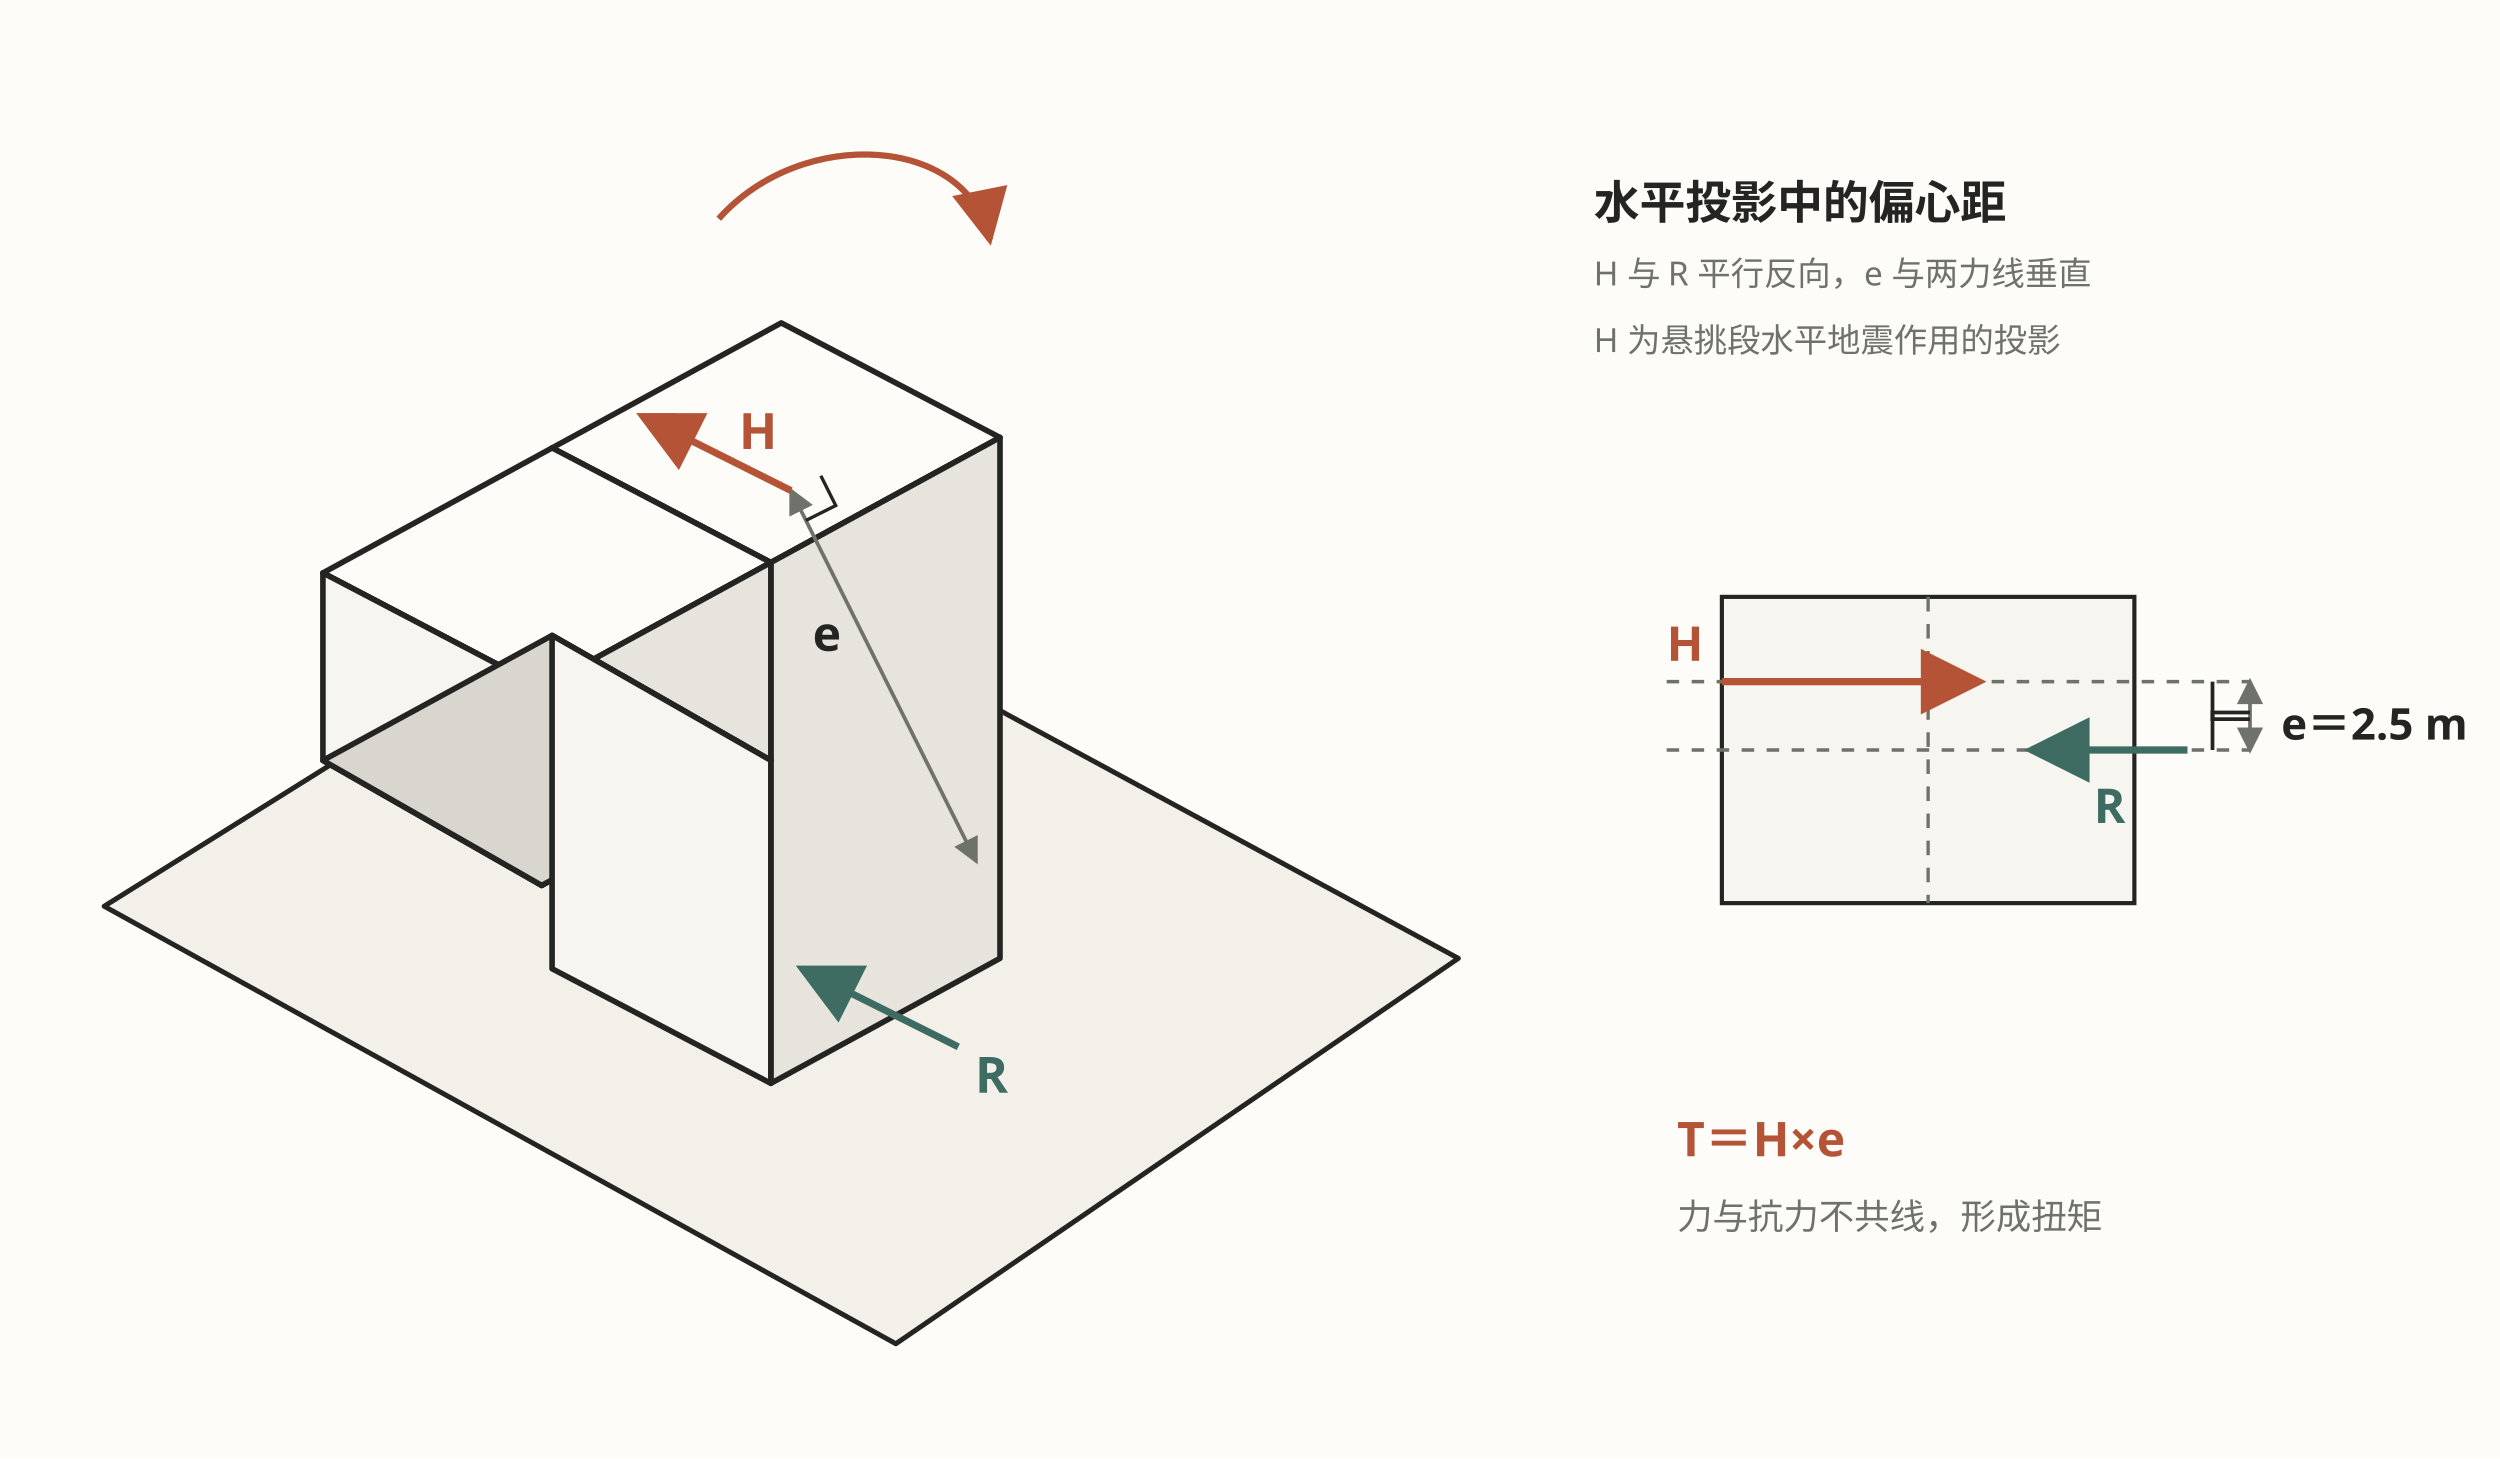
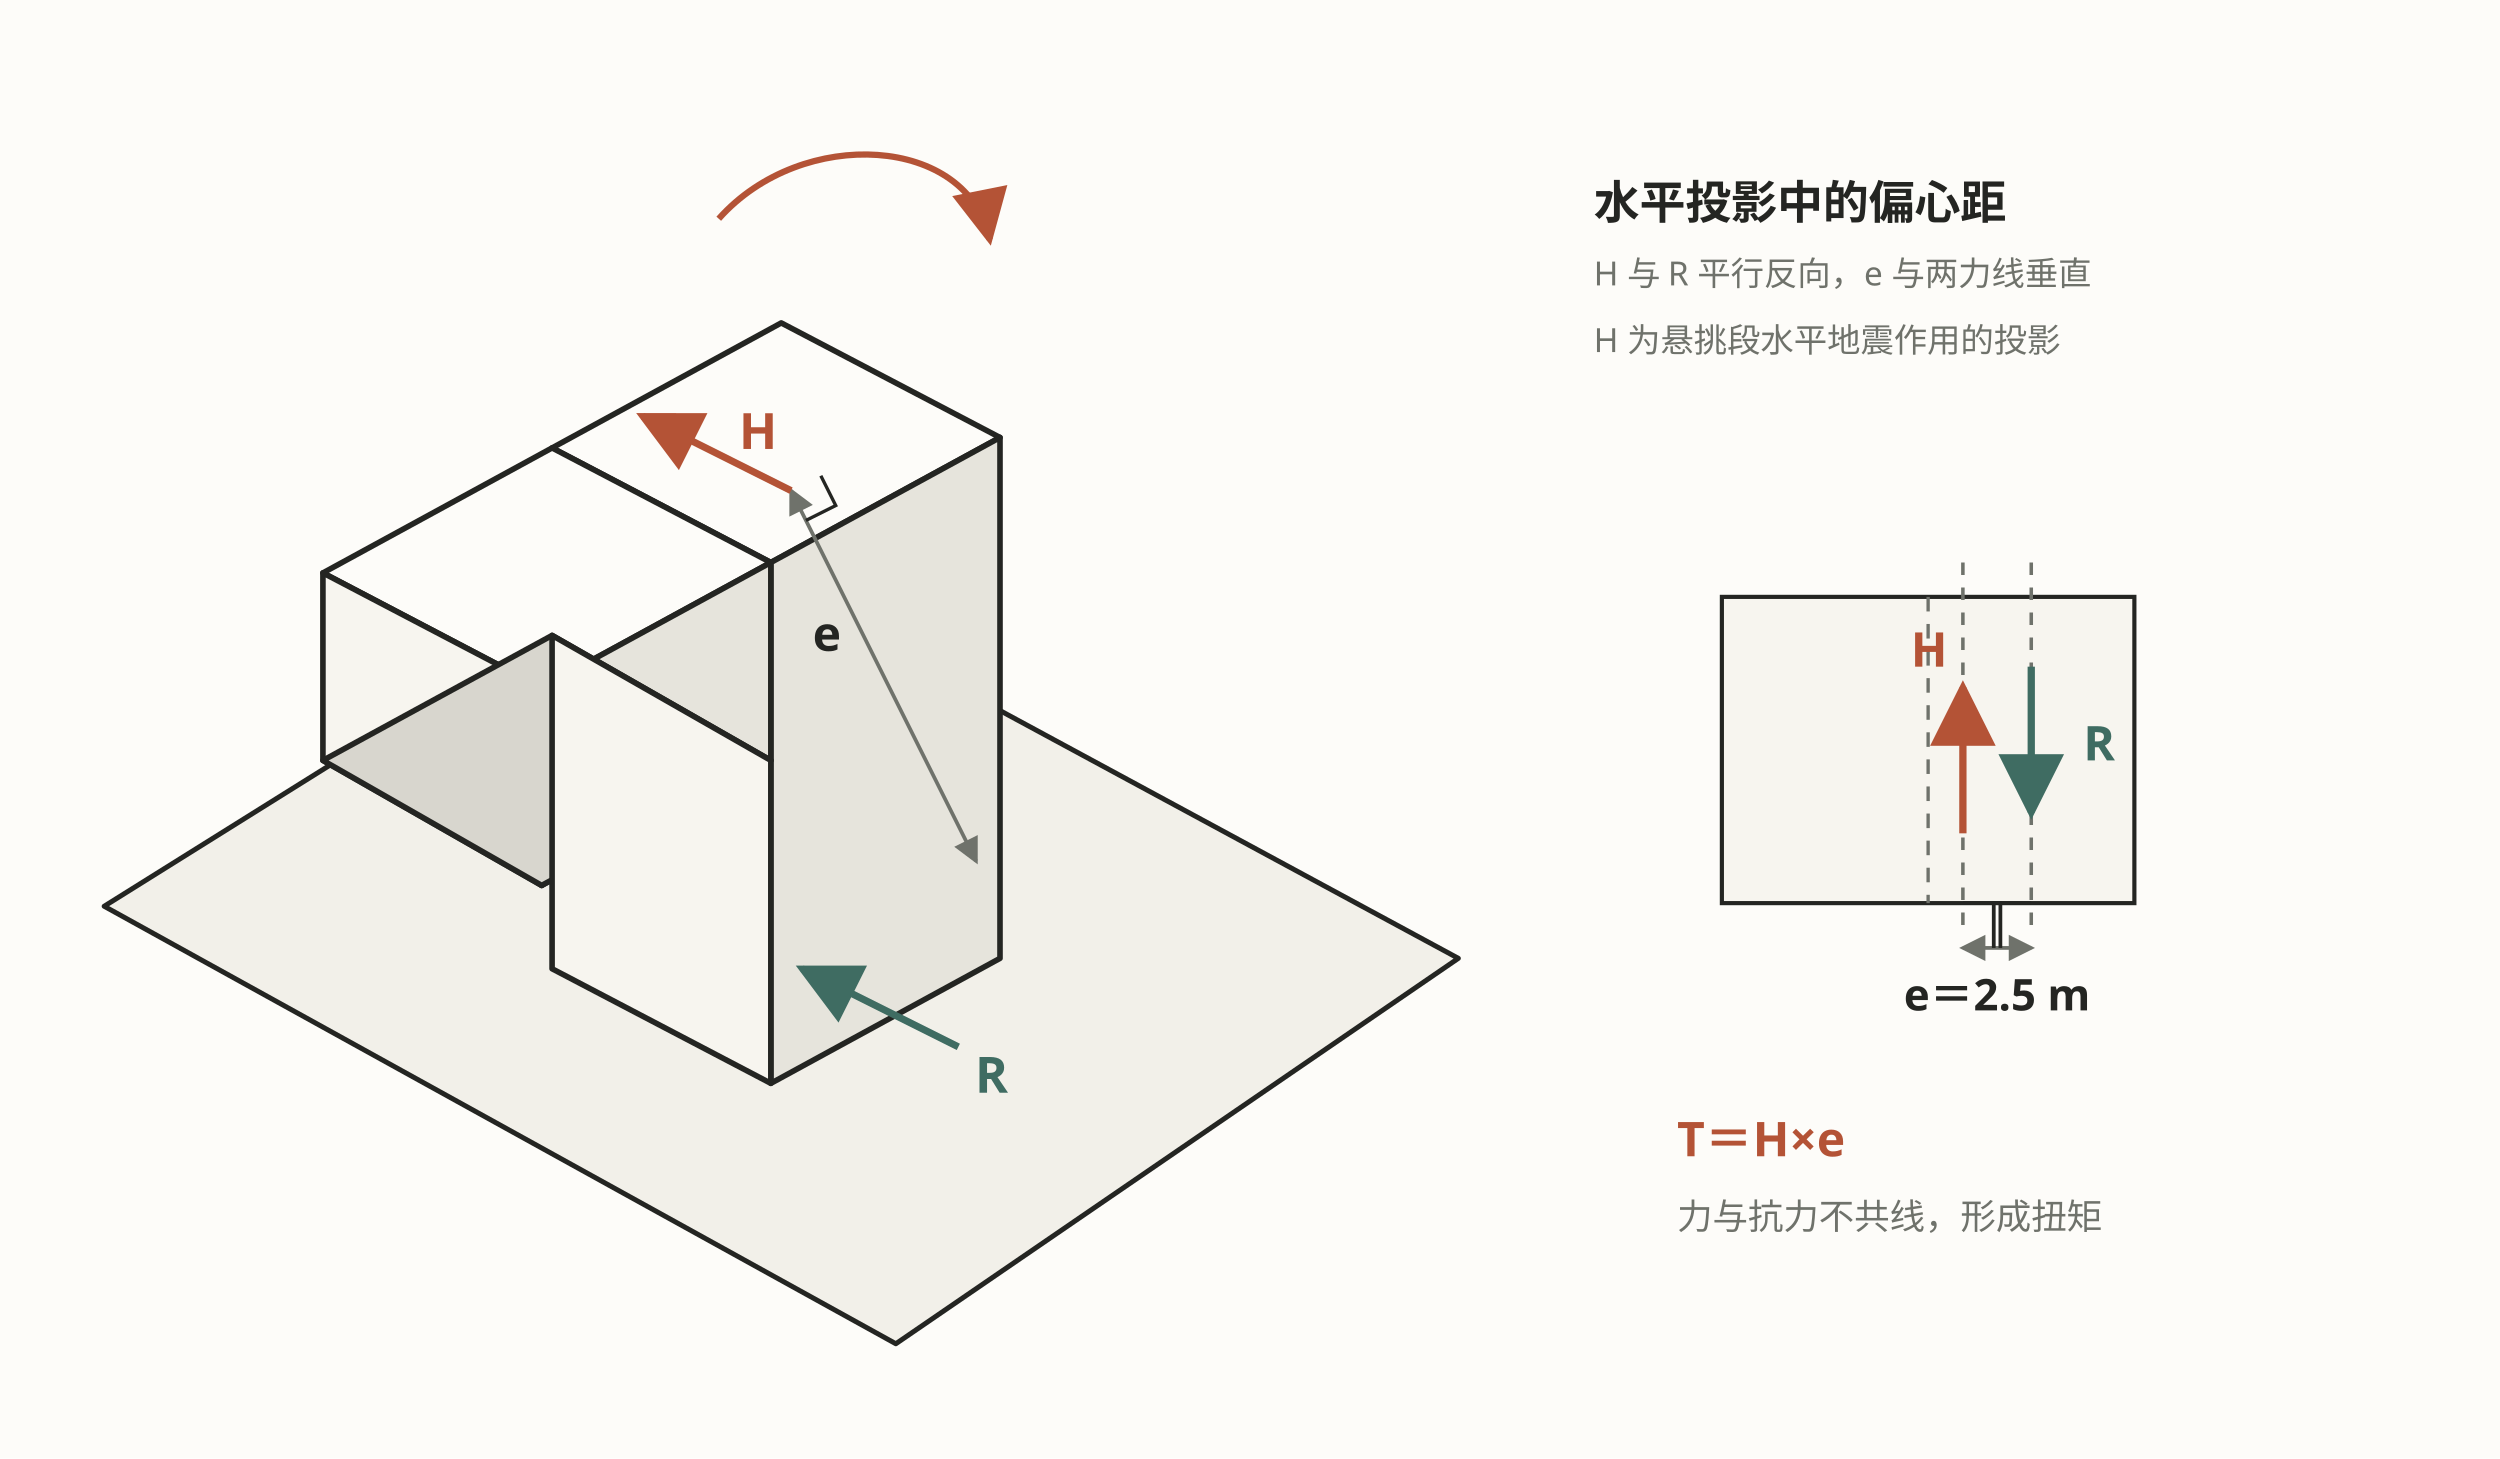
<svg xmlns="http://www.w3.org/2000/svg" viewBox="0 0 1200 700" role="img" aria-labelledby="torsionTitle torsionDesc">
  <defs>
    <marker id="torsionArrow" markerWidth="9" markerHeight="9" refX="8" refY="4.5" orient="auto">
      <path d="M0 0 9 4.5 0 9Z" fill="#b45336" />
    </marker>
    <marker id="torsionReactionArrow" markerWidth="9" markerHeight="9" refX="8" refY="4.5" orient="auto">
      <path d="M0 0 9 4.5 0 9Z" fill="#3f6c62" />
    </marker>
    <marker id="torsionDimensionArrow" markerWidth="7" markerHeight="7" refX="6" refY="3.5" orient="auto-start-reverse">
      <path d="M0 0 7 3.5 0 7Z" fill="#6f726b" />
    </marker>
  </defs>
  <rect width="1200" height="700" fill="#fdfcf9" />
  <path d="M50 435 430 645 700 460 330 260Z" fill="#f2f0e9" stroke="#242522" stroke-width="2.4" stroke-linejoin="round" />
  <g class="torsion-reference" />
  <g class="torsion-solid" stroke="#242522" stroke-width="2.7" stroke-linejoin="round">
    <path d="M375 155 265 215 370 270 480 210Z" fill="#fdfcf9" />
    <path d="M480 210 370 270 370 520 480 460Z" fill="#e6e4dc" />
    <path d="M265 215 155 275 260 330 370 270Z" fill="#fdfcf9" />
    <path d="M370 270 260 330 260 425 370 365Z" fill="#e6e4dc" />
    <path d="M155 275 260 330 260 425 155 365Z" fill="#f7f5ef" />
    <path d="M265 305 155 365 260 425 370 365Z" fill="#d8d6ce" />
    <path d="M265 305 370 365 370 520 265 465Z" fill="#f7f5ef" />
  </g>
  <path class="torsion-e-dimension-3d" d="M379.7 235.5L468.5 413.3" fill="none" stroke="#6f726b" stroke-width="1.8" marker-start="url(#torsionDimensionArrow)" marker-end="url(#torsionDimensionArrow)" />
  <path class="torsion-right-angle-3d" d="M394 228.35L401.15 242.65L386.85 249.8" fill="none" stroke="#242522" stroke-width="1.6" />
  <g class="torsion-force" fill="none" stroke-width="3.4">
    <path d="M379.7 235.5L308.4 199.8" stroke="#b45336" marker-end="url(#torsionArrow)" />
    <path class="torsion-r-3d" d="M460 502.5L385 465" stroke="#3f6c62" marker-end="url(#torsionReactionArrow)" />
  </g>
  <path class="torsion-moment" d="M345 105C385 60 465 65 475 115" fill="none" stroke="#b45336" stroke-width="3" marker-end="url(#torsionArrow)" />
  <g font-family="PingFang SC,Microsoft YaHei,sans-serif">
    <text class="torsion-h-label-3d" x="354.7" y="215.5" font-size="24" font-weight="700" fill="#b45336">H</text>
    <text class="torsion-r-label-3d" x="468" y="524.5" font-size="24" font-weight="700" fill="#3f6c62">R</text>
    <text class="torsion-e-label-3d" x="390.1" y="312.4" font-size="23" font-weight="700" fill="#242522">e</text>
  </g>
  <g font-family="PingFang SC,Microsoft YaHei,sans-serif">
    <text x="765" y="105" font-size="22" font-weight="700" fill="#242522">水平投影中的偏心距</text>
    <text x="765" y="137" font-size="16" fill="#6f726b">H 与 R 平行反向，e 与两力线垂直</text>
    <text x="765" y="169" font-size="16" fill="#6f726b">H 为悬挑段水平地震作用的投影</text>
  </g>
  <rect class="torsion-plan-outline" x="826.5" y="286.5" width="198" height="147" fill="#f7f5ef" stroke="#242522" stroke-width="2" />
  <path class="torsion-plan-hidden" d="M925.5 286.5V433.5" fill="none" stroke="#6f726b" stroke-width="1.6" stroke-dasharray="7 6" />
  <g fill="none" stroke="#6f726b" stroke-width="1.7" stroke-dasharray="6 6">
-     <path class="torsion-h-guide" d="M800 327.188H1080" />
-     <path class="torsion-r-guide" d="M800 360H1080" />
+     <path class="torsion-h-guide" d="M942.188 270V450" />
+     <path class="torsion-r-guide" d="M975 270V450" />
  </g>
  <g fill="none" stroke-width="3.5">
-     <path class="torsion-plan-h" d="M826.5 327.188H950" stroke="#b45336" marker-end="url(#torsionArrow)" />
-     <path class="torsion-plan-r" d="M1050 360H975" stroke="#3f6c62" marker-end="url(#torsionReactionArrow)" />
+     <path class="torsion-plan-h" d="M942.188 400V330" stroke="#b45336" marker-end="url(#torsionArrow)" />
+     <path class="torsion-plan-r" d="M975 320V390" stroke="#3f6c62" marker-end="url(#torsionReactionArrow)" />
  </g>
  <g font-family="PingFang SC,Microsoft YaHei,sans-serif" font-size="23" font-weight="700">
-     <text class="torsion-plan-h-label" x="800" y="317.188" fill="#b45336">H</text>
-     <text class="torsion-plan-r-label" x="1005" y="395" fill="#3f6c62">R</text>
+     <text class="torsion-plan-h-label" x="917.188" y="320" fill="#b45336">H</text>
+     <text class="torsion-plan-r-label" x="1000" y="365" fill="#3f6c62">R</text>
  </g>
-   <path class="torsion-e-dimension" d="M1080 327.188V360" fill="none" stroke="#6f726b" stroke-width="1.8" marker-start="url(#torsionDimensionArrow)" marker-end="url(#torsionDimensionArrow)" />
+   <path class="torsion-e-dimension" d="M942.188 455H975" fill="none" stroke="#6f726b" stroke-width="1.8" marker-start="url(#torsionDimensionArrow)" marker-end="url(#torsionDimensionArrow)" />
  <g class="torsion-right-angle" fill="none" stroke="#242522" stroke-width="1.8">
-     <path d="M1062 327.188V345.188H1080" />
-     <path d="M1062 360V342H1080" />
+     <path d="M942.188 433.5H960.188V455" />
+     <path d="M975 433.5H957V455" />
  </g>
-   <text class="torsion-e-label" x="1095" y="355" font-family="PingFang SC,Microsoft YaHei,sans-serif" font-size="21" font-weight="700" fill="#242522">e＝2.5 m</text>
+   <text class="torsion-e-label" x="958.6" y="485" text-anchor="middle" font-family="PingFang SC,Microsoft YaHei,sans-serif" font-size="21" font-weight="700" fill="#242522">e＝2.5 m</text>
  <g font-family="PingFang SC,Microsoft YaHei,sans-serif">
    <text x="805" y="555" font-size="23" font-weight="700" fill="#b45336">T＝H×e</text>
    <text class="torsion-moment-note" x="805" y="590" font-size="17" fill="#6f726b">力与抗力不共线，形成扭矩</text>
  </g>
</svg>
